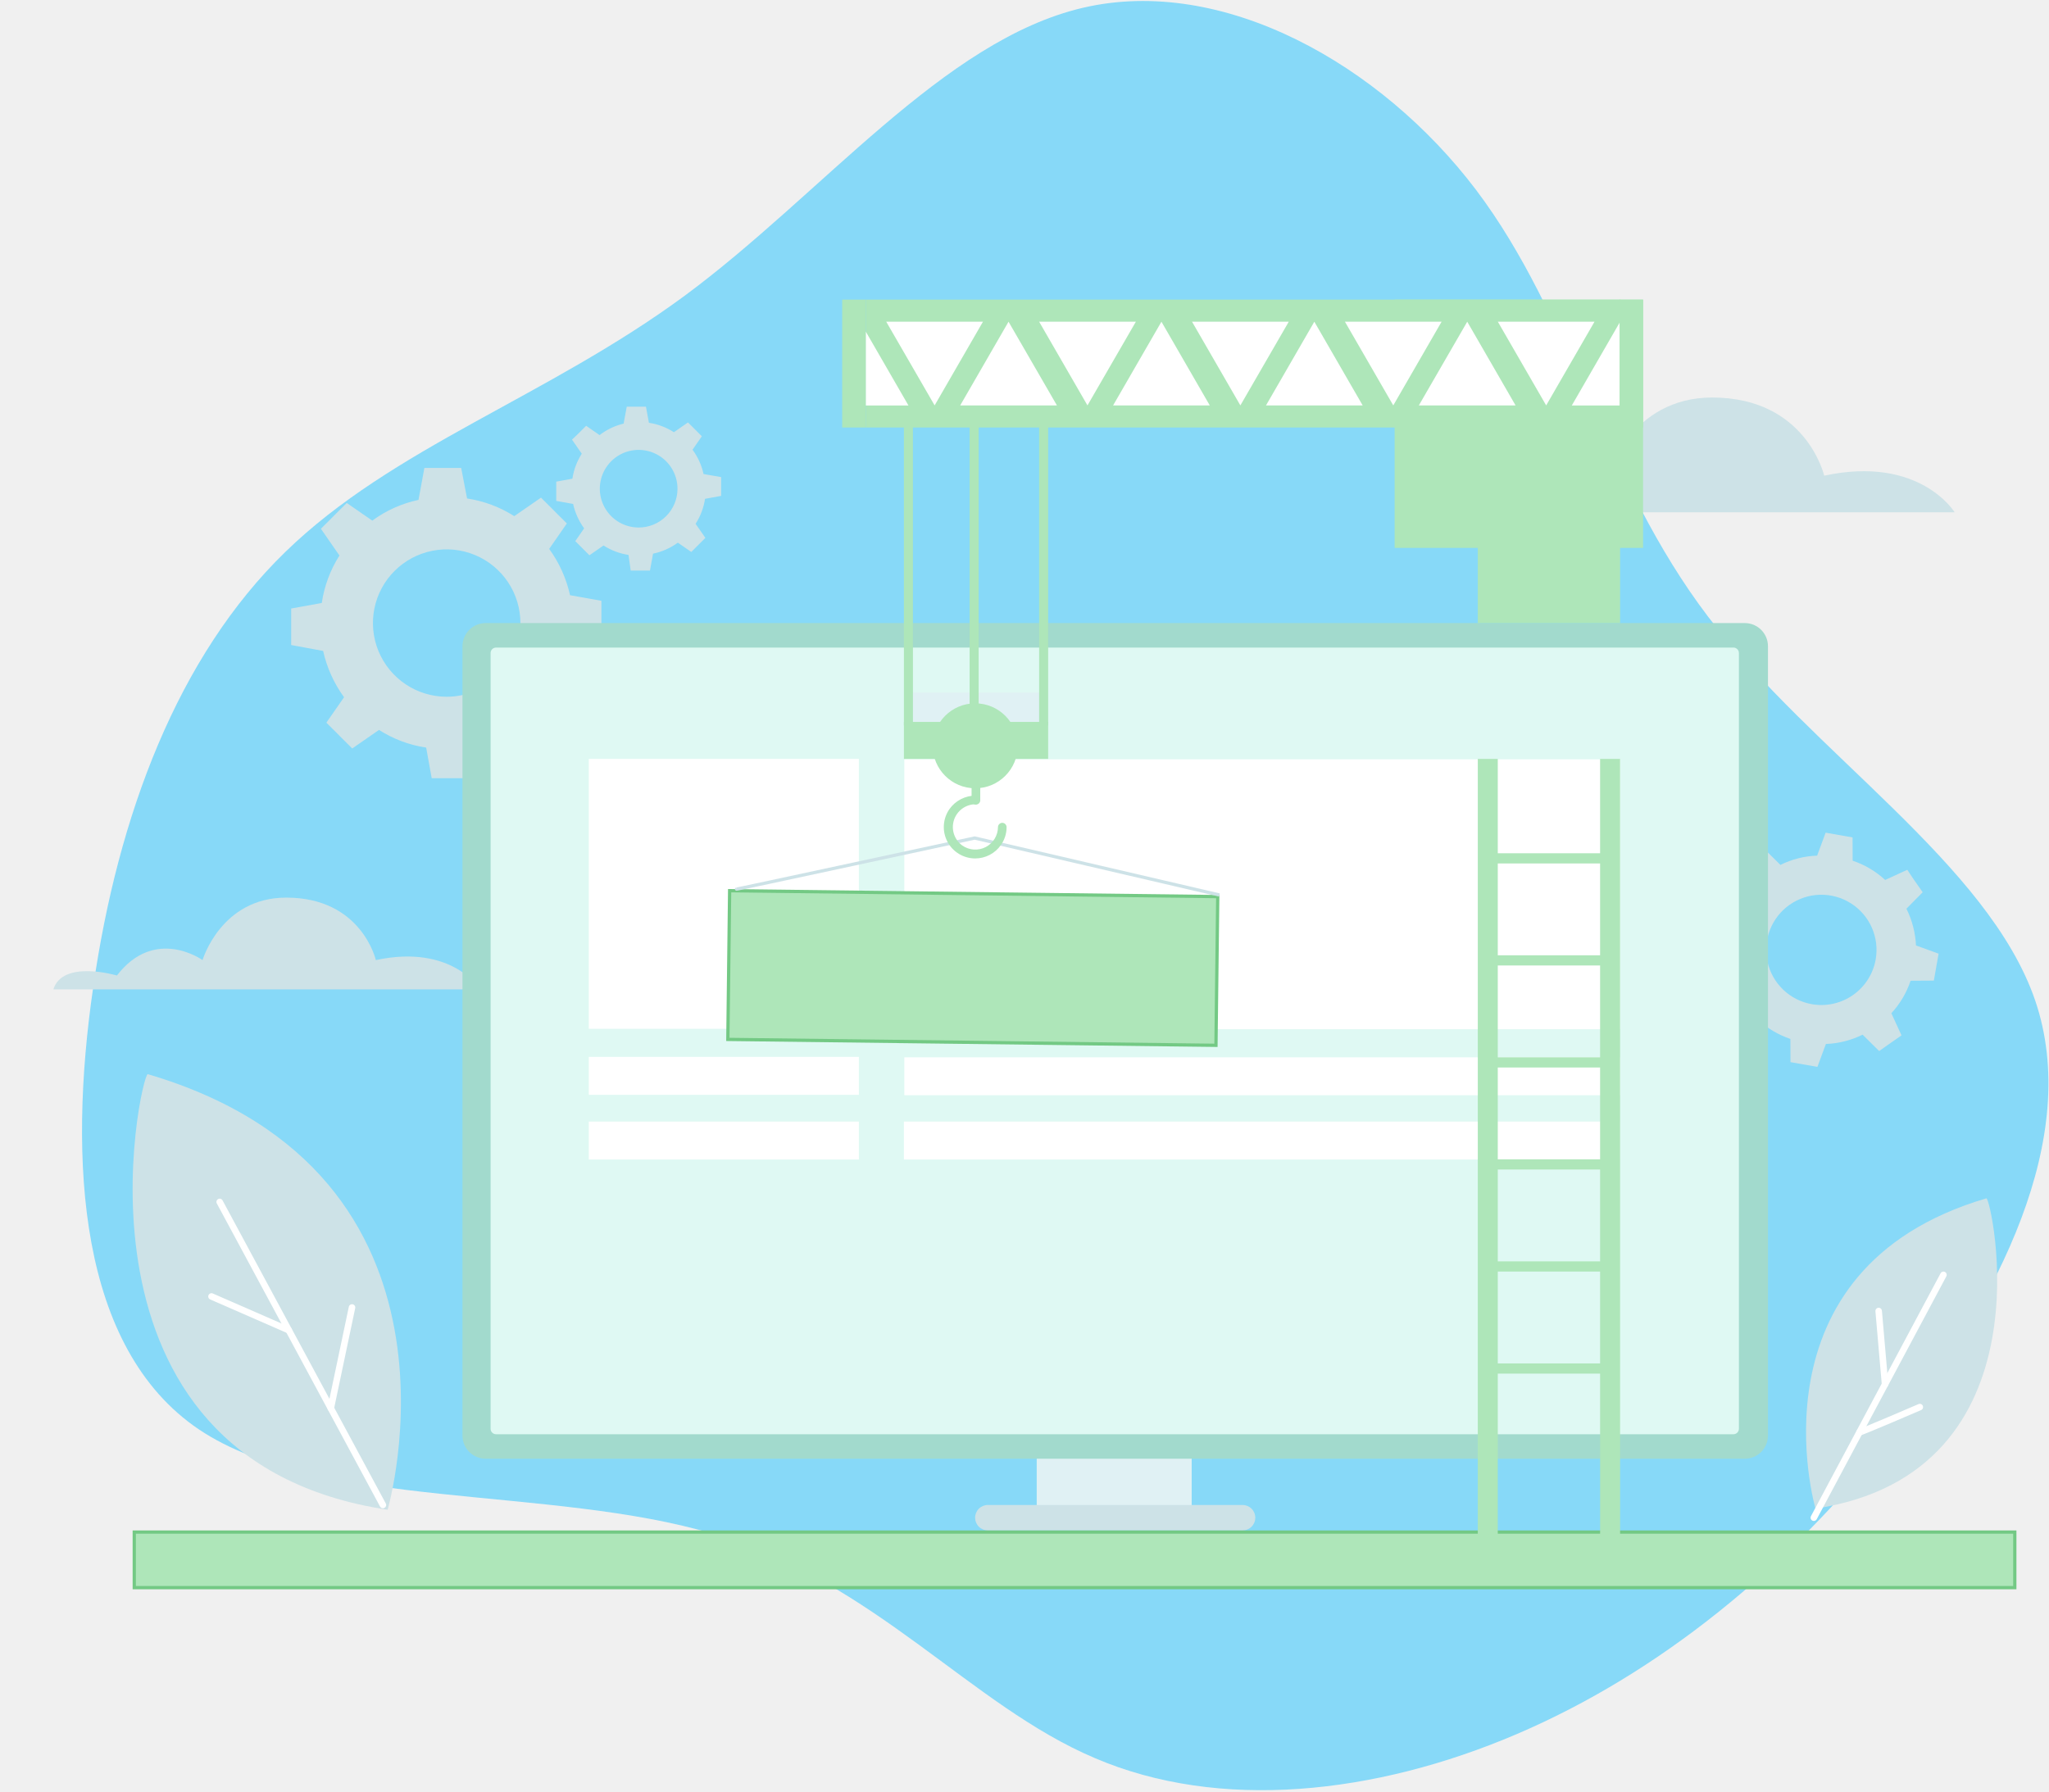
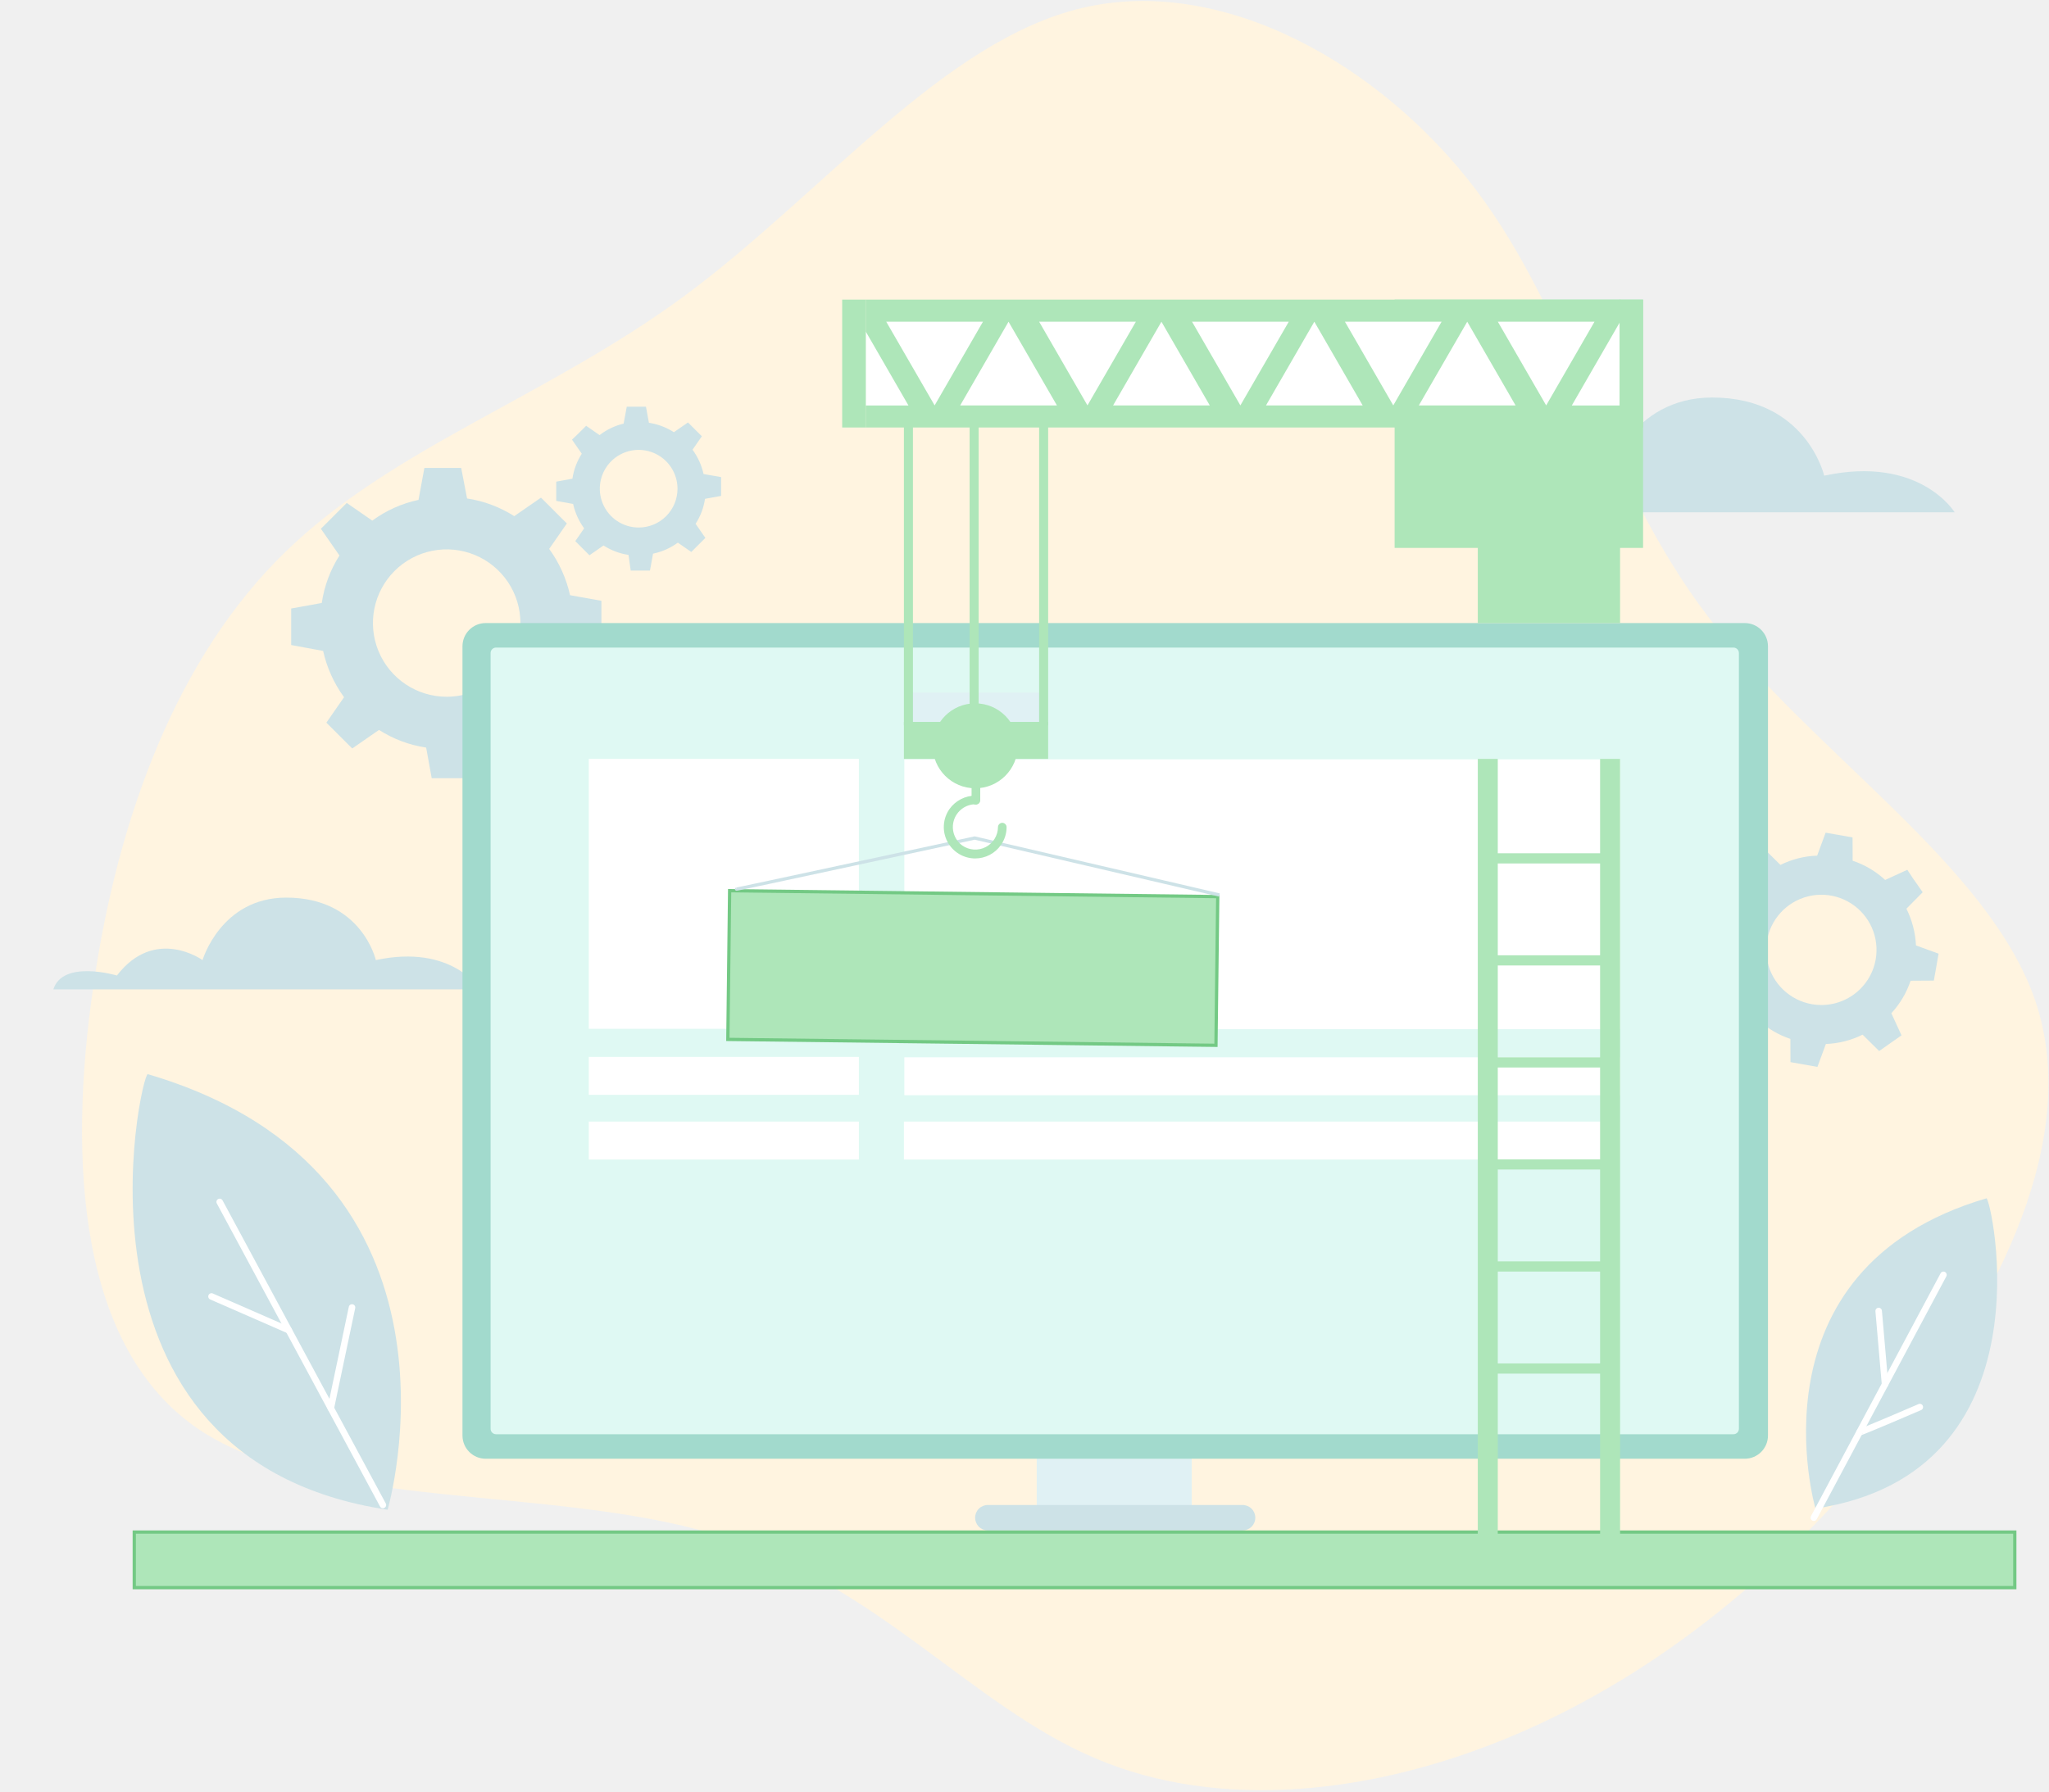
<svg xmlns="http://www.w3.org/2000/svg" id="eAemrPiklyb1" viewBox="0 0 629 550" shape-rendering="geometricPrecision" text-rendering="geometricPrecision">
  <g clip-path="url(#eAemrPiklyb5)">
    <g>
-       <path d="M453.121,58.311c29.278,38.776,39.306,89.059,71.235,131.057c32.044,41.998,85.99,75.826,100.398,117.824c14.293,41.998-11.181,92.165-43.571,133.358-32.505,41.192-72.042,73.295-115.613,91.935s-91.292,23.703-129.445,7.364C297.856,523.625,269.039,486,219.129,471.041c-49.911-14.958-120.915-7.249-158.031-32.102-37.001-24.969-40.228-82.5-32.505-135.659c7.608-53.044,26.05-101.831,59.017-133.818C120.575,137.359,167.95,121.941,210.253,90.759c42.303-31.297,79.304-78.358,122.183-88.368c42.88-10.01,91.407,17.259,120.685,55.92Z" fill="rgba(31, 195, 255, 0.5)" />
+       <path d="M453.121,58.311c29.278,38.776,39.306,89.059,71.235,131.057c32.044,41.998,85.99,75.826,100.398,117.824c14.293,41.998-11.181,92.165-43.571,133.358-32.505,41.192-72.042,73.295-115.613,91.935s-91.292,23.703-129.445,7.364C297.856,523.625,269.039,486,219.129,471.041c-49.911-14.958-120.915-7.249-158.031-32.102-37.001-24.969-40.228-82.5-32.505-135.659c7.608-53.044,26.05-101.831,59.017-133.818C120.575,137.359,167.95,121.941,210.253,90.759c42.303-31.297,79.304-78.358,122.183-88.368c42.88-10.01,91.407,17.259,120.685,55.92Z" fill="#fff4e0" />
    </g>
    <clipPath id="eAemrPiklyb5">
      <rect width="604" height="550" rx="0" ry="0" transform="translate(25 0)" fill="#fff" />
    </clipPath>
  </g>
  <g clip-path="url(#eAemrPiklyb70)">
    <g>
      <path id="eAemrPiklyb9" d="M0,307.327h163.775c0,0-10.676-17.562-40.026-11.25c0,0-5.428-23.983-34.38-23.983-25.061,0-32.118,23.983-32.118,23.983s-18.203-13.113-32.86,5.915c-.036,0-20.773-6.204-24.392,5.335Z" transform="matrix(.8 0 0 0.8 16.3775 57.9421)" fill="#cde2e7" />
      <path id="eAemrPiklyb10" d="M436.242,157.295h163.793c0,0-10.694-17.563-40.043-11.233c0,0-5.519-24.001-34.38-24.001-25.061,0-32.118,24.001-32.118,24.001s-18.204-13.113-32.86,5.897c-.036,0-20.809-6.204-24.392,5.336Z" fill="#cde2e7" />
      <path id="eAemrPiklyb11" d="M174.993,182.761c-1.134-5.129-3.315-9.968-6.406-14.216l5.428-7.814-3.293-3.274-1.357-1.374-3.293-3.274-8.215,5.679c-4.391-2.804-9.323-4.652-14.476-5.426l-1.809-9.387h-11.291l-1.81,9.821c-5.128,1.089-9.964,3.26-14.186,6.367l-7.835-5.426-3.293,3.274-1.357,1.374-3.294,3.274l5.7,8.212c-2.815,4.423-4.664,9.391-5.428,14.578l-9.391,1.7v11.214l9.807,1.809c1.14,5.13,3.327,9.97,6.424,14.216l-5.429,7.814l3.293,3.274l1.358,1.374l3.293,3.274l8.215-5.697c4.387,2.811,9.321,4.661,14.475,5.426l1.701,9.405h11.219l1.81-9.876c5.121-1.103,9.949-3.279,14.168-6.384l7.835,5.426l3.293-3.274l1.357-1.375l3.293-3.273-5.7-8.23c2.805-4.389,4.655-9.319,5.429-14.47l9.391-1.808v-11.214l-9.626-1.719Zm-37.891,31.183c-4.476-.004-8.851-1.334-12.571-3.823-3.72-2.488-6.619-6.023-8.329-10.158-1.711-4.135-2.156-8.684-1.281-13.072.876-4.388,3.033-8.418,6.199-11.581c3.167-3.162,7.2-5.315,11.591-6.187c4.39-.872,8.941-.422,13.076,1.291s7.67,4.613,10.156,8.334c2.487,3.72,3.814,8.094,3.814,12.569c0,2.972-.586,5.916-1.725,8.663-1.139,2.746-2.808,5.241-4.912,7.343-2.104,2.101-4.601,3.767-7.35,4.903-2.748,1.136-5.694,1.72-8.668,1.718Z" fill="#cde2e7" />
      <path id="eAemrPiklyb12" d="M587.496,285.279c-.866-3.83-2.517-7.439-4.849-10.599l4.035-5.842-2.443-2.46-1.031-1.013-2.37-2.496-6.153,4.251c-3.288-2.116-6.988-3.51-10.856-4.088l-1.267-7.036h-8.396l-1.339,7.398c-3.834.809-7.45,2.431-10.603,4.757l-5.863-4.052-2.569,2.46-1.032,1.013-2.443,2.46l4.253,6.149c-2.113,3.29-3.507,6.988-4.09,10.853l-7.039,1.284v8.374l7.347,1.339c.847,3.841,2.486,7.463,4.813,10.635l-4.017,5.806l2.443,2.442l1.031,1.031l2.461,2.459l6.134-4.268c3.287,2.122,6.988,3.522,10.857,4.106l1.267,7.018h8.395l1.339-7.38c3.833-.823,7.448-2.451,10.604-4.775l5.881,4.07l2.442-2.46l1.032-1.031l2.443-2.442-4.253-6.15c2.117-3.287,3.511-6.986,4.09-10.852l7.021-1.284v-8.393l-7.275-1.284Zm-28.372,23.315c-3.35,0-6.624-.993-9.409-2.854-2.786-1.86-4.956-4.504-6.238-7.597-1.282-3.094-1.618-6.498-.964-9.782.653-3.284,2.266-6.3,4.635-8.668s5.387-3.98,8.672-4.633s6.691-.318,9.785.963c3.095,1.281,5.74,3.451,7.601,6.235c1.861,2.785,2.855,6.058,2.855,9.406c0,4.49-1.785,8.796-4.961,11.971s-7.484,4.959-11.976,4.959Z" transform="matrix(.984808 0.173648-.173648 0.984808 59.13475-92.65725)" fill="#cde2e7" />
      <path id="eAemrPiklyb13" d="M215.976,145.556c-.593-2.699-1.746-5.244-3.383-7.47l2.859-4.124-1.719-1.718-.724-.724-1.81-1.808-4.324,3.002c-2.324-1.496-4.939-2.483-7.672-2.894l-.905-4.938h-5.899l-.959,5.191c-2.682.642-5.198,1.844-7.383,3.527l-4.125-2.857-1.81,1.808-.723.724-1.81,1.718l3.004,4.323c-1.489,2.325-2.47,4.939-2.877,7.669l-4.958.904v5.915l5.175.94c.604,2.701,1.756,5.25,3.384,7.488l-2.715,3.925l1.81,1.809.724.724l1.809,1.808l4.325-3.002c2.323,1.496,4.938,2.483,7.672,2.894l.669,4.811h5.917l.941-5.191c2.751-.573,5.349-1.726,7.618-3.382l4.126,2.857l1.809-1.808.706-.706l1.809-1.808-3.003-4.323c1.497-2.323,2.484-4.937,2.895-7.669l4.94-.905v-5.769l-5.393-.941Zm-19.904,16.423c-2.36.004-4.668-.693-6.631-2.001-1.964-1.308-3.495-3.17-4.4-5.349-.905-2.178-1.143-4.576-.683-6.89s1.596-4.439,3.264-6.108c1.669-1.668,3.795-2.803,6.11-3.263c2.315-.459,4.714-.221,6.894.683c2.179.905,4.042,2.435,5.35,4.398c1.309,1.963,2.006,4.27,2.003,6.629c0,1.566-.31,3.116-.91,4.563-.601,1.446-1.481,2.76-2.591,3.865-1.109,1.106-2.426,1.982-3.875,2.578-1.448.596-3,.9-4.567.895h.036Z" fill="#cde2e7" />
      <path d="M365.821,420.517h-47.571v43.644h47.571v-43.644Z" fill="#e0f1f4" />
      <path d="M381.453,462.117h-78.205c-1.036,0-2.03.412-2.763,1.145-.733.732-1.145,1.726-1.145,2.762s.412,2.03,1.145,2.763c.733.732,1.727,1.144,2.763,1.144h78.205c1.036-.005,2.027-.418,2.759-1.15.732-.731,1.145-1.722,1.15-2.757-.005-1.035-.418-2.026-1.15-2.757-.732-.732-1.723-1.145-2.759-1.15Z" fill="#cde2e7" />
      <path d="M535.455,191.317h-386.501c-3.938,0-7.13,3.19-7.13,7.126v242.35c0,3.935,3.192,7.126,7.13,7.126h386.501c3.938,0,7.13-3.191,7.13-7.126v-242.35c0-3.936-3.192-7.126-7.13-7.126Z" transform="translate(.1465-.000504)" fill="#a2dacd" />
      <path d="M533.809,438.713v-238.19c0-.929-.754-1.682-1.683-1.682h-379.843c-.93,0-1.683.753-1.683,1.682v238.19c0,.929.753,1.682,1.683,1.682h379.843c.929,0,1.683-.753,1.683-1.682Z" fill="#dff9f3" />
      <path d="M263.656,233.025h-82.91v82.876h82.91v-82.876Z" fill="#fff" />
      <path d="M497.351,233.152h-219.742v82.875h219.742v-82.875Z" fill="#fff" />
      <path d="M497.351,324.655h-219.742v11.648h219.742v-11.648Z" fill="#fff" />
      <path d="M497.222,344.388h-219.742v11.648h219.742v-11.648Z" fill="#fff" />
      <path d="M263.656,324.528h-82.91v11.648h82.91v-11.648Z" fill="#fff" />
      <path d="M263.656,344.388h-82.91v11.648h82.91v-11.648Z" fill="#fff" />
      <path d="M320.059,212.659h-40.985v10.093h40.985v-10.093Z" fill="#e0f1f4" />
      <g id="eAemrPiklyb25" transform="matrix(.984808 0.173648-.173648 0.984808 49.1743-50.18075)">
        <path d="M235.746,333.469l-7.39-45.064l147.881-24.233l7.39,45.064-147.881,24.233Z" fill="#aee6b9" stroke="#73c984" />
        <path d="M230.362,287.558c-1.809.85,69.266-28.143,69.266-28.143l77.029,4.178" fill="none" stroke="#cde2e7" stroke-miterlimit="10" />
      </g>
      <path d="M41.215,487.5v-17.069h577.287v17.069h-577.287Z" fill="#aee6b9" stroke="#73c984" />
      <g id="eAemrPiklyb29">
        <path d="M45.364,329.828c-1.99-.579-28.951,118.272,73.627,133.754c0,0,30.182-103.205-73.627-133.754Z" fill="#cde2e7" />
        <path d="M67.438,369.059l50.105,93.058" fill="none" stroke="#fff" stroke-width="2" stroke-linecap="round" stroke-miterlimit="10" />
        <path d="M64.922,398.089L88.644,408.453" fill="none" stroke="#fff" stroke-width="2" stroke-linecap="round" stroke-miterlimit="10" />
        <path d="M108.061,401.471l-6.514,30.947" fill="none" stroke="#fff" stroke-width="2" stroke-linecap="round" stroke-miterlimit="10" />
      </g>
      <path d="M497.333,108.821h-43.681v82.496h43.681v-82.496Z" fill="#aee6b9" />
      <path d="M504.39,92h-76.269v76.237h76.269v-76.237Z" fill="#aee6b9" />
      <path d="M299.374,242.051c7.206,0,13.047-5.839,13.047-13.041s-5.841-13.041-13.047-13.041c-7.205,0-13.046,5.839-13.046,13.041s5.841,13.041,13.046,13.041Z" fill="#aee6b9" />
      <path d="M280.249,116.526h-2.769v106.226h2.769v-106.226Z" fill="#aee6b9" />
      <path d="M300.425,116.526h-2.769v106.226h2.769v-106.226Z" fill="#aee6b9" />
      <path d="M321.761,116.526h-2.769v106.226h2.769v-106.226Z" fill="#aee6b9" />
      <path d="M299.575,247.061c-.351,0-.687-.139-.934-.387-.248-.247-.387-.583-.387-.933v-14.886c.038-.326.195-.626.44-.844.245-.219.562-.339.89-.339s.645.12.89.339c.245.218.402.518.44.844v14.886c-.005.352-.148.687-.399.935-.25.247-.588.385-.94.385Z" fill="#aee6b9" />
      <path d="M321.758,221.667h-44.278v11.358h44.278v-11.358Z" fill="#aee6b9" />
      <path d="M299.356,263.593c-1.759-.003-3.485-.487-4.99-1.4-1.504-.913-2.73-2.219-3.544-3.779-.815-1.559-1.187-3.312-1.076-5.068.11-1.755.699-3.447,1.703-4.892.911-1.288,2.117-2.338,3.519-3.062c1.401-.724,2.956-1.1,4.533-1.098.176.002.35.039.511.109.162.069.308.17.431.296.122.126.219.274.284.438.065.163.098.338.095.513-.041.341-.198.656-.446.894-.247.237-.569.382-.911.409-1.475.009-2.908.484-4.097,1.357-1.189.872-2.072,2.097-2.523,3.5s-.448,2.913.01,4.315c.458,1.401,1.346,2.622,2.539,3.489c1.039.728,2.259,1.159,3.526,1.245c1.266.086,2.533-.175,3.662-.756s2.077-1.459,2.743-2.54s1.023-2.323,1.034-3.593c.005-.351.148-.687.399-.934.25-.247.588-.386.94-.386.352.01.686.157.93.411s.378.594.373.946c-.003,1.942-.603,3.836-1.719,5.426-.884,1.284-2.068,2.334-3.449,3.059-1.38.724-2.917,1.102-4.477,1.101Z" fill="#aee6b9" />
      <path d="M497.478,92h-231.72v39.267h231.72v-39.267Z" fill="#aee6b9" />
      <path d="M301.748,98.783L286.91,124.484L272.055,98.783h29.693Z" fill="#fff" />
      <path d="M324.455,124.484L309.599,98.783L294.762,124.484h29.693Z" fill="#fff" />
      <path d="M278.876,124.503h-13.118v-22.718l13.118,22.718Z" fill="#fff" />
      <path d="M348.686,98.783L333.83,124.484L318.992,98.783h29.694Z" fill="#fff" />
      <path d="M371.374,124.484L356.537,98.783L341.699,124.484h29.675Z" fill="#fff" />
      <path d="M395.623,98.783L380.767,124.484L365.93,98.783h29.693Z" fill="#fff" />
      <path d="M418.312,124.484L403.474,98.783L388.637,124.484h29.675Z" fill="#fff" />
      <path d="M442.542,98.783L427.705,124.484L412.867,98.783h29.675Z" fill="#fff" />
      <path d="M465.248,124.484L450.41,98.783L435.555,124.484h29.693Z" fill="#fff" />
      <path d="M489.48,98.783L474.642,124.484L459.805,98.783h29.675Z" fill="#fff" />
      <path d="M497.494,99.018v25.485h-14.982l14.837-25.72.145.235Z" fill="#fff" />
      <path d="M265.755,92h-7.22v39.267h7.22v-39.267Z" fill="#aee6b9" />
      <path d="M504.388,92h-7.22v39.267h7.22v-39.267Z" fill="#aee6b9" />
      <path d="M609.788,367.956c1.412-.416,20.628,84.231-52.474,95.265c0,0-21.479-73.507,52.474-95.265Z" fill="#cde2e7" />
      <path d="M556.809,466.024l39.79-74.573" fill="none" stroke="#fff" stroke-width="2" stroke-linecap="round" stroke-miterlimit="10" />
      <path d="M576.711,402.556l1.954,22.501" fill="none" stroke="#fff" stroke-width="2" stroke-linecap="round" stroke-miterlimit="10" />
      <path d="M570.834,439.762c-.199.361,18.51-7.706,18.51-7.706l-18.51,7.706Z" fill="#fff" />
      <path d="M570.834,439.762c-.199.361,18.51-7.706,18.51-7.706" fill="none" stroke="#fff" stroke-width="2" stroke-linecap="round" stroke-miterlimit="10" />
      <path d="M459.786,233.025h-6.134v243.453h6.134v-243.453Z" fill="#aee6b9" />
      <path d="M497.333,233.025h-6.134v243.453h6.134v-243.453Z" fill="#aee6b9" />
      <path d="M493.205,262.001h-36.478v3.129h36.478v-3.129Z" fill="#aee6b9" />
      <path d="M493.205,293.328h-36.478v3.129h36.478v-3.129Z" fill="#aee6b9" />
      <path d="M493.205,324.655h-36.478v3.129h36.478v-3.129Z" fill="#aee6b9" />
      <path d="M493.205,355.982h-36.478v3.129h36.478v-3.129Z" fill="#aee6b9" />
      <path d="M493.205,387.309h-36.478v3.129h36.478v-3.129Z" fill="#aee6b9" />
      <path d="M493.205,418.654h-36.478v3.129h36.478v-3.129Z" fill="#aee6b9" />
    </g>
    <clipPath id="eAemrPiklyb70">
      <rect width="619" height="396" rx="0" ry="0" transform="translate(0 92)" fill="#fff" />
    </clipPath>
  </g>
</svg>
